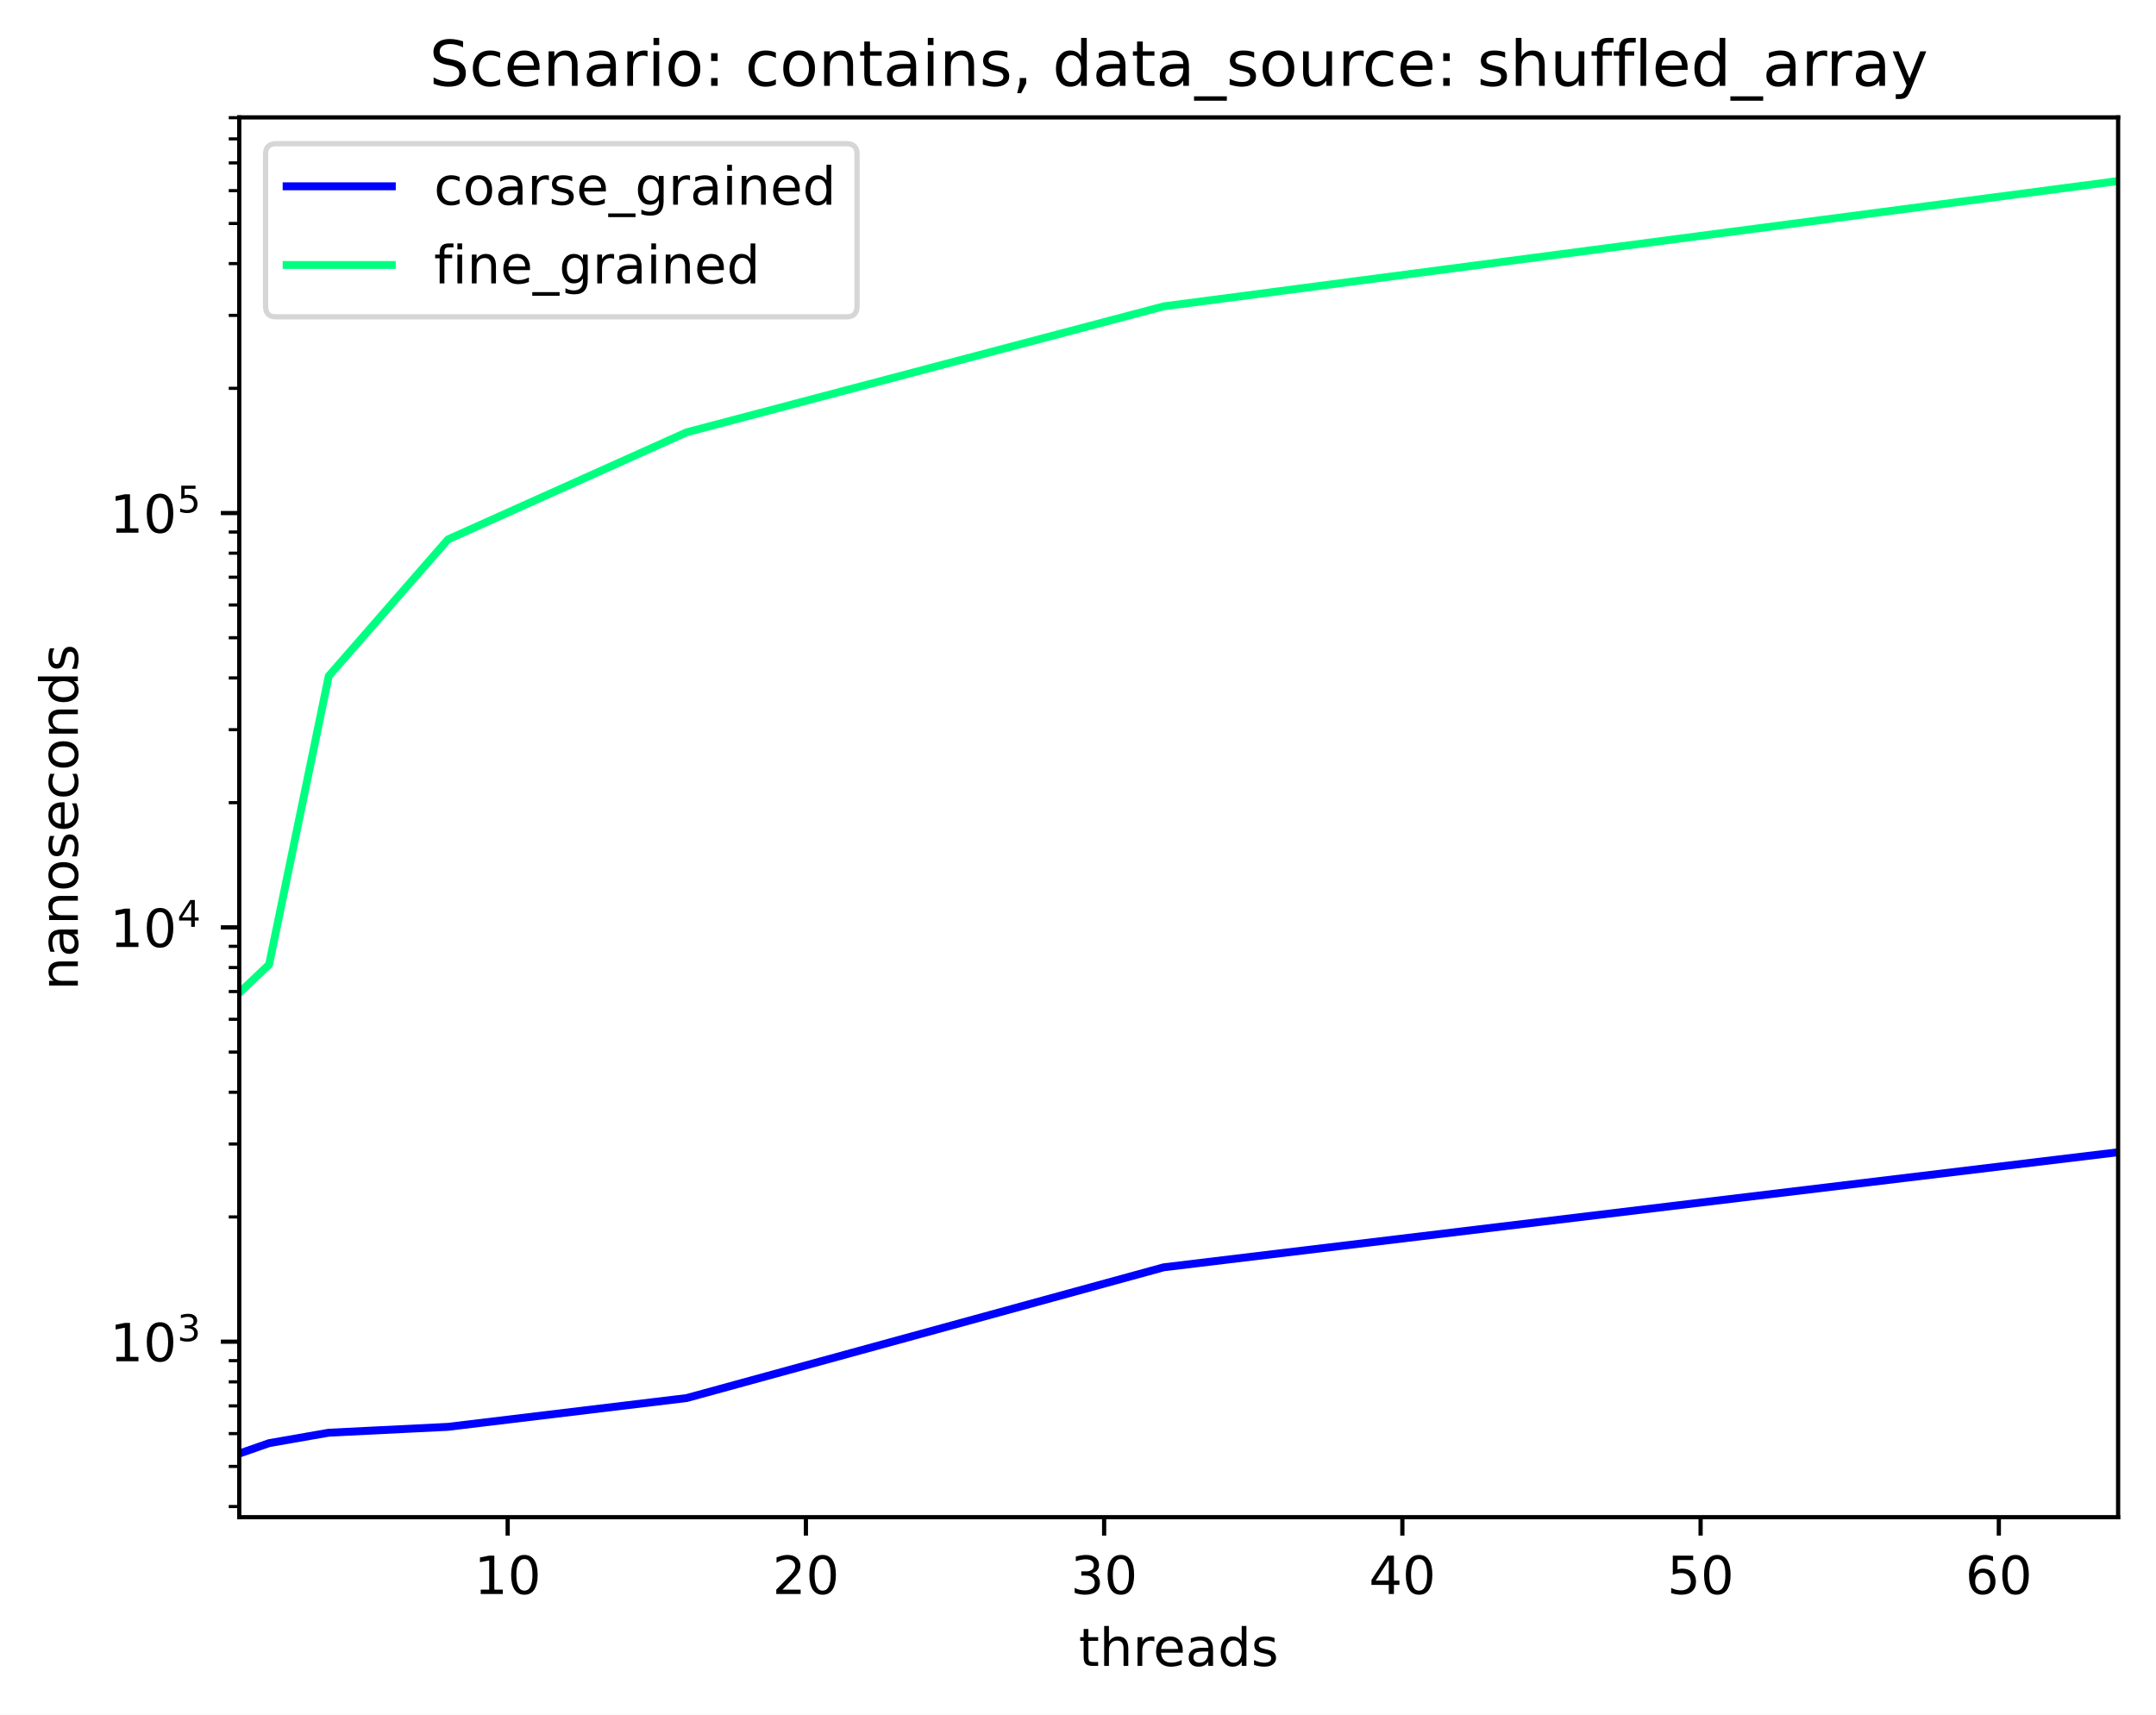
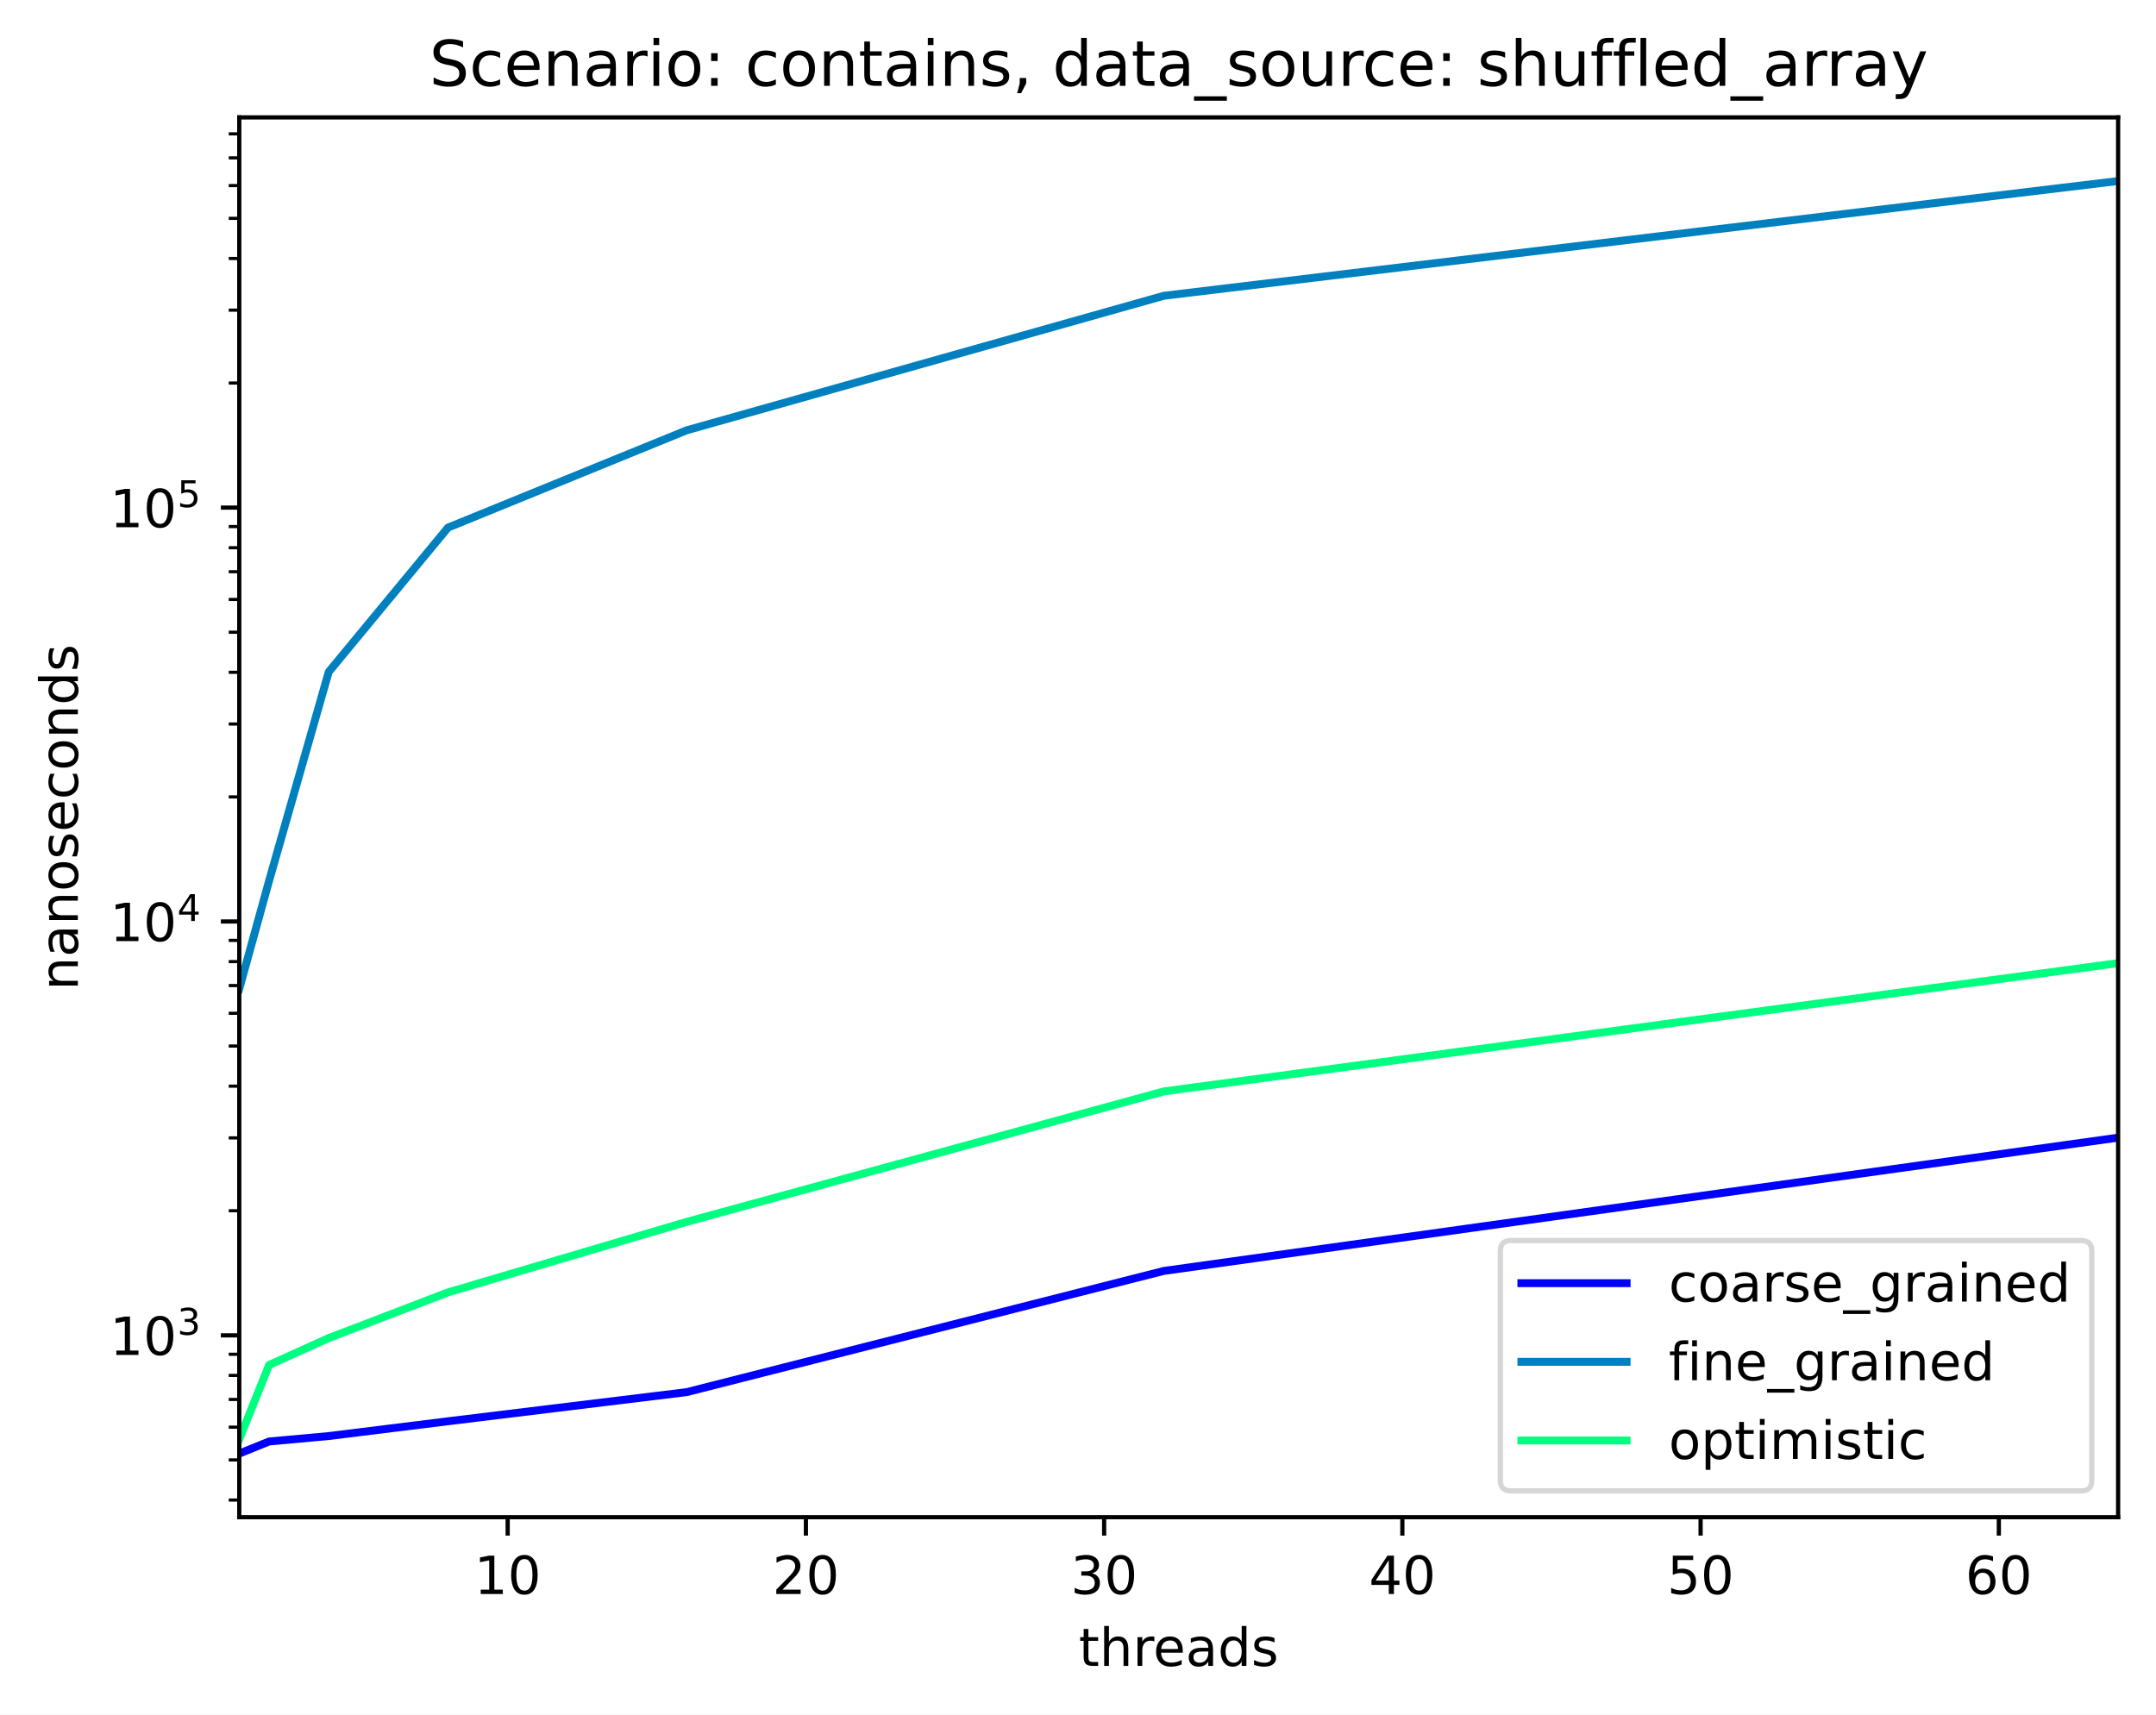
<svg xmlns="http://www.w3.org/2000/svg" xmlns:xlink="http://www.w3.org/1999/xlink" height="325.986pt" version="1.1" viewBox="0 0 409.798 325.986" width="409.798pt">
  <defs>
    <style type="text/css">
*{stroke-linecap:butt;stroke-linejoin:round;}
  </style>
  </defs>
  <g id="figure_1">
    <g id="patch_1">
      <path d="M 0 325.986  L 409.798 325.986  L 409.798 0  L 0 0  z " style="fill:#ffffff;" />
    </g>
    <g id="axes_1">
      <g id="patch_2">
        <path d="M 45.478 288.43  L 402.598 288.43  L 402.598 22.318  L 45.478 22.318  z " style="fill:#ffffff;" />
      </g>
      <g id="matplotlib.axis_1">
        <g id="xtick_1">
          <g id="line2d_1">
            <defs>
-               <path d="M 0 0  L 0 3.5  " id="m196f743e3c" style="stroke:#000000;stroke-width:0.8;" />
-             </defs>
-             <g>
-               <use style="stroke:#000000;stroke-width:0.8;" x="96.495" xlink:href="#m196f743e3c" y="288.43" />
+               <path d="M 0 0  L 0 3.5  " id="m1fbf4b486c" style="stroke:#000000;stroke-width:0.8;" />
+             </defs>
+             <g>
+               <use style="stroke:#000000;stroke-width:0.8;" x="96.495" xlink:href="#m1fbf4b486c" y="288.43" />
            </g>
          </g>
          <g id="text_1">
            <defs>
              <path d="M 12.406 8.297  L 28.516 8.297  L 28.516 63.922  L 10.984 60.406  L 10.984 69.391  L 28.422 72.906  L 38.281 72.906  L 38.281 8.297  L 54.391 8.297  L 54.391 0  L 12.406 0  z " id="DejaVuSans-49" />
              <path d="M 31.781 66.406  Q 24.172 66.406 20.328 58.906  Q 16.5 51.422 16.5 36.375  Q 16.5 21.391 20.328 13.891  Q 24.172 6.391 31.781 6.391  Q 39.453 6.391 43.281 13.891  Q 47.125 21.391 47.125 36.375  Q 47.125 51.422 43.281 58.906  Q 39.453 66.406 31.781 66.406  z M 31.781 74.219  Q 44.047 74.219 50.516 64.516  Q 56.984 54.828 56.984 36.375  Q 56.984 17.969 50.516 8.266  Q 44.047 -1.422 31.781 -1.422  Q 19.531 -1.422 13.062 8.266  Q 6.594 17.969 6.594 36.375  Q 6.594 54.828 13.062 64.516  Q 19.531 74.219 31.781 74.219  z " id="DejaVuSans-48" />
            </defs>
            <g transform="translate(90.13277 303.0286)scale(0.1 -0.1)">
              <use xlink:href="#DejaVuSans-49" />
              <use x="63.623" xlink:href="#DejaVuSans-48" />
            </g>
          </g>
        </g>
        <g id="xtick_2">
          <g id="line2d_2">
            <g>
-               <use style="stroke:#000000;stroke-width:0.8;" x="153.181" xlink:href="#m196f743e3c" y="288.43" />
+               <use style="stroke:#000000;stroke-width:0.8;" x="153.181" xlink:href="#m1fbf4b486c" y="288.43" />
            </g>
          </g>
          <g id="text_2">
            <defs>
              <path d="M 19.188 8.297  L 53.609 8.297  L 53.609 0  L 7.328 0  L 7.328 8.297  Q 12.938 14.109 22.625 23.891  Q 32.328 33.688 34.812 36.531  Q 39.547 41.844 41.422 45.531  Q 43.312 49.219 43.312 52.781  Q 43.312 58.594 39.234 62.25  Q 35.156 65.922 28.609 65.922  Q 23.969 65.922 18.812 64.312  Q 13.672 62.703 7.812 59.422  L 7.812 69.391  Q 13.766 71.781 18.938 73  Q 24.125 74.219 28.422 74.219  Q 39.75 74.219 46.484 68.547  Q 53.219 62.891 53.219 53.422  Q 53.219 48.922 51.531 44.891  Q 49.859 40.875 45.406 35.406  Q 44.188 33.984 37.641 27.219  Q 31.109 20.453 19.188 8.297  z " id="DejaVuSans-50" />
            </defs>
            <g transform="translate(146.8185 303.0286)scale(0.1 -0.1)">
              <use xlink:href="#DejaVuSans-50" />
              <use x="63.623" xlink:href="#DejaVuSans-48" />
            </g>
          </g>
        </g>
        <g id="xtick_3">
          <g id="line2d_3">
            <g>
-               <use style="stroke:#000000;stroke-width:0.8;" x="209.867" xlink:href="#m196f743e3c" y="288.43" />
+               <use style="stroke:#000000;stroke-width:0.8;" x="209.867" xlink:href="#m1fbf4b486c" y="288.43" />
            </g>
          </g>
          <g id="text_3">
            <defs>
              <path d="M 40.578 39.312  Q 47.656 37.797 51.625 33  Q 55.609 28.219 55.609 21.188  Q 55.609 10.406 48.188 4.484  Q 40.766 -1.422 27.094 -1.422  Q 22.516 -1.422 17.656 -0.516  Q 12.797 0.391 7.625 2.203  L 7.625 11.719  Q 11.719 9.328 16.594 8.109  Q 21.484 6.891 26.812 6.891  Q 36.078 6.891 40.938 10.547  Q 45.797 14.203 45.797 21.188  Q 45.797 27.641 41.281 31.266  Q 36.766 34.906 28.719 34.906  L 20.219 34.906  L 20.219 43.016  L 29.109 43.016  Q 36.375 43.016 40.234 45.922  Q 44.094 48.828 44.094 54.297  Q 44.094 59.906 40.109 62.906  Q 36.141 65.922 28.719 65.922  Q 24.656 65.922 20.016 65.031  Q 15.375 64.156 9.812 62.312  L 9.812 71.094  Q 15.438 72.656 20.344 73.438  Q 25.25 74.219 29.594 74.219  Q 40.828 74.219 47.359 69.109  Q 53.906 64.016 53.906 55.328  Q 53.906 49.266 50.438 45.094  Q 46.969 40.922 40.578 39.312  z " id="DejaVuSans-51" />
            </defs>
            <g transform="translate(203.5042 303.0286)scale(0.1 -0.1)">
              <use xlink:href="#DejaVuSans-51" />
              <use x="63.623" xlink:href="#DejaVuSans-48" />
            </g>
          </g>
        </g>
        <g id="xtick_4">
          <g id="line2d_4">
            <g>
-               <use style="stroke:#000000;stroke-width:0.8;" x="266.552" xlink:href="#m196f743e3c" y="288.43" />
+               <use style="stroke:#000000;stroke-width:0.8;" x="266.552" xlink:href="#m1fbf4b486c" y="288.43" />
            </g>
          </g>
          <g id="text_4">
            <defs>
              <path d="M 37.797 64.312  L 12.891 25.391  L 37.797 25.391  z M 35.203 72.906  L 47.609 72.906  L 47.609 25.391  L 58.016 25.391  L 58.016 17.188  L 47.609 17.188  L 47.609 0  L 37.797 0  L 37.797 17.188  L 4.891 17.188  L 4.891 26.703  z " id="DejaVuSans-52" />
            </defs>
            <g transform="translate(260.1899 303.0286)scale(0.1 -0.1)">
              <use xlink:href="#DejaVuSans-52" />
              <use x="63.623" xlink:href="#DejaVuSans-48" />
            </g>
          </g>
        </g>
        <g id="xtick_5">
          <g id="line2d_5">
            <g>
-               <use style="stroke:#000000;stroke-width:0.8;" x="323.238" xlink:href="#m196f743e3c" y="288.43" />
+               <use style="stroke:#000000;stroke-width:0.8;" x="323.238" xlink:href="#m1fbf4b486c" y="288.43" />
            </g>
          </g>
          <g id="text_5">
            <defs>
              <path d="M 10.797 72.906  L 49.516 72.906  L 49.516 64.594  L 19.828 64.594  L 19.828 46.734  Q 21.969 47.469 24.109 47.828  Q 26.266 48.188 28.422 48.188  Q 40.625 48.188 47.75 41.5  Q 54.891 34.812 54.891 23.391  Q 54.891 11.625 47.562 5.094  Q 40.234 -1.422 26.906 -1.422  Q 22.312 -1.422 17.547 -0.641  Q 12.797 0.141 7.719 1.703  L 7.719 11.625  Q 12.109 9.234 16.797 8.062  Q 21.484 6.891 26.703 6.891  Q 35.156 6.891 40.078 11.328  Q 45.016 15.766 45.016 23.391  Q 45.016 31 40.078 35.438  Q 35.156 39.891 26.703 39.891  Q 22.75 39.891 18.812 39.016  Q 14.891 38.141 10.797 36.281  z " id="DejaVuSans-53" />
            </defs>
            <g transform="translate(316.8756 303.0286)scale(0.1 -0.1)">
              <use xlink:href="#DejaVuSans-53" />
              <use x="63.623" xlink:href="#DejaVuSans-48" />
            </g>
          </g>
        </g>
        <g id="xtick_6">
          <g id="line2d_6">
            <g>
-               <use style="stroke:#000000;stroke-width:0.8;" x="379.924" xlink:href="#m196f743e3c" y="288.43" />
+               <use style="stroke:#000000;stroke-width:0.8;" x="379.924" xlink:href="#m1fbf4b486c" y="288.43" />
            </g>
          </g>
          <g id="text_6">
            <defs>
              <path d="M 33.016 40.375  Q 26.375 40.375 22.484 35.828  Q 18.609 31.297 18.609 23.391  Q 18.609 15.531 22.484 10.953  Q 26.375 6.391 33.016 6.391  Q 39.656 6.391 43.531 10.953  Q 47.406 15.531 47.406 23.391  Q 47.406 31.297 43.531 35.828  Q 39.656 40.375 33.016 40.375  z M 52.594 71.297  L 52.594 62.312  Q 48.875 64.062 45.094 64.984  Q 41.312 65.922 37.594 65.922  Q 27.828 65.922 22.672 59.328  Q 17.531 52.734 16.797 39.406  Q 19.672 43.656 24.016 45.922  Q 28.375 48.188 33.594 48.188  Q 44.578 48.188 50.953 41.516  Q 57.328 34.859 57.328 23.391  Q 57.328 12.156 50.688 5.359  Q 44.047 -1.422 33.016 -1.422  Q 20.359 -1.422 13.672 8.266  Q 6.984 17.969 6.984 36.375  Q 6.984 53.656 15.188 63.938  Q 23.391 74.219 37.203 74.219  Q 40.922 74.219 44.703 73.484  Q 48.484 72.75 52.594 71.297  z " id="DejaVuSans-54" />
            </defs>
            <g transform="translate(373.5613 303.0286)scale(0.1 -0.1)">
              <use xlink:href="#DejaVuSans-54" />
              <use x="63.623" xlink:href="#DejaVuSans-48" />
            </g>
          </g>
        </g>
        <g id="text_7">
          <defs>
            <path d="M 18.312 70.219  L 18.312 54.688  L 36.812 54.688  L 36.812 47.703  L 18.312 47.703  L 18.312 18.016  Q 18.312 11.328 20.141 9.422  Q 21.969 7.516 27.594 7.516  L 36.812 7.516  L 36.812 0  L 27.594 0  Q 17.188 0 13.234 3.875  Q 9.281 7.766 9.281 18.016  L 9.281 47.703  L 2.688 47.703  L 2.688 54.688  L 9.281 54.688  L 9.281 70.219  z " id="DejaVuSans-116" />
            <path d="M 54.891 33.016  L 54.891 0  L 45.906 0  L 45.906 32.719  Q 45.906 40.484 42.875 44.328  Q 39.844 48.188 33.797 48.188  Q 26.516 48.188 22.312 43.547  Q 18.109 38.922 18.109 30.906  L 18.109 0  L 9.078 0  L 9.078 75.984  L 18.109 75.984  L 18.109 46.188  Q 21.344 51.125 25.703 53.562  Q 30.078 56 35.797 56  Q 45.219 56 50.047 50.172  Q 54.891 44.344 54.891 33.016  z " id="DejaVuSans-104" />
            <path d="M 41.109 46.297  Q 39.594 47.172 37.812 47.578  Q 36.031 48 33.891 48  Q 26.266 48 22.188 43.047  Q 18.109 38.094 18.109 28.812  L 18.109 0  L 9.078 0  L 9.078 54.688  L 18.109 54.688  L 18.109 46.188  Q 20.953 51.172 25.484 53.578  Q 30.031 56 36.531 56  Q 37.453 56 38.578 55.875  Q 39.703 55.766 41.062 55.516  z " id="DejaVuSans-114" />
            <path d="M 56.203 29.594  L 56.203 25.203  L 14.891 25.203  Q 15.484 15.922 20.484 11.062  Q 25.484 6.203 34.422 6.203  Q 39.594 6.203 44.453 7.469  Q 49.312 8.734 54.109 11.281  L 54.109 2.781  Q 49.266 0.734 44.188 -0.344  Q 39.109 -1.422 33.891 -1.422  Q 20.797 -1.422 13.156 6.188  Q 5.516 13.812 5.516 26.812  Q 5.516 40.234 12.766 48.109  Q 20.016 56 32.328 56  Q 43.359 56 49.781 48.891  Q 56.203 41.797 56.203 29.594  z M 47.219 32.234  Q 47.125 39.594 43.094 43.984  Q 39.062 48.391 32.422 48.391  Q 24.906 48.391 20.391 44.141  Q 15.875 39.891 15.188 32.172  z " id="DejaVuSans-101" />
            <path d="M 34.281 27.484  Q 23.391 27.484 19.188 25  Q 14.984 22.516 14.984 16.5  Q 14.984 11.719 18.141 8.906  Q 21.297 6.109 26.703 6.109  Q 34.188 6.109 38.703 11.406  Q 43.219 16.703 43.219 25.484  L 43.219 27.484  z M 52.203 31.203  L 52.203 0  L 43.219 0  L 43.219 8.297  Q 40.141 3.328 35.547 0.953  Q 30.953 -1.422 24.312 -1.422  Q 15.922 -1.422 10.953 3.297  Q 6 8.016 6 15.922  Q 6 25.141 12.172 29.828  Q 18.359 34.516 30.609 34.516  L 43.219 34.516  L 43.219 35.406  Q 43.219 41.609 39.141 45  Q 35.062 48.391 27.688 48.391  Q 23 48.391 18.547 47.266  Q 14.109 46.141 10.016 43.891  L 10.016 52.203  Q 14.938 54.109 19.578 55.047  Q 24.219 56 28.609 56  Q 40.484 56 46.344 49.844  Q 52.203 43.703 52.203 31.203  z " id="DejaVuSans-97" />
            <path d="M 45.406 46.391  L 45.406 75.984  L 54.391 75.984  L 54.391 0  L 45.406 0  L 45.406 8.203  Q 42.578 3.328 38.25 0.953  Q 33.938 -1.422 27.875 -1.422  Q 17.969 -1.422 11.734 6.484  Q 5.516 14.406 5.516 27.297  Q 5.516 40.188 11.734 48.094  Q 17.969 56 27.875 56  Q 33.938 56 38.25 53.625  Q 42.578 51.266 45.406 46.391  z M 14.797 27.297  Q 14.797 17.391 18.875 11.75  Q 22.953 6.109 30.078 6.109  Q 37.203 6.109 41.297 11.75  Q 45.406 17.391 45.406 27.297  Q 45.406 37.203 41.297 42.844  Q 37.203 48.484 30.078 48.484  Q 22.953 48.484 18.875 42.844  Q 14.797 37.203 14.797 27.297  z " id="DejaVuSans-100" />
            <path d="M 44.281 53.078  L 44.281 44.578  Q 40.484 46.531 36.375 47.5  Q 32.281 48.484 27.875 48.484  Q 21.188 48.484 17.844 46.438  Q 14.5 44.391 14.5 40.281  Q 14.5 37.156 16.891 35.375  Q 19.281 33.594 26.516 31.984  L 29.594 31.297  Q 39.156 29.25 43.188 25.516  Q 47.219 21.781 47.219 15.094  Q 47.219 7.469 41.188 3.016  Q 35.156 -1.422 24.609 -1.422  Q 20.219 -1.422 15.453 -0.562  Q 10.688 0.297 5.422 2  L 5.422 11.281  Q 10.406 8.688 15.234 7.391  Q 20.062 6.109 24.812 6.109  Q 31.156 6.109 34.562 8.281  Q 37.984 10.453 37.984 14.406  Q 37.984 18.062 35.516 20.016  Q 33.062 21.969 24.703 23.781  L 21.578 24.516  Q 13.234 26.266 9.516 29.906  Q 5.812 33.547 5.812 39.891  Q 5.812 47.609 11.281 51.797  Q 16.75 56 26.812 56  Q 31.781 56 36.172 55.266  Q 40.578 54.547 44.281 53.078  z " id="DejaVuSans-115" />
          </defs>
          <g transform="translate(205.0467 316.7067)scale(0.1 -0.1)">
            <use xlink:href="#DejaVuSans-116" />
            <use x="39.209" xlink:href="#DejaVuSans-104" />
            <use x="102.588" xlink:href="#DejaVuSans-114" />
            <use x="141.451" xlink:href="#DejaVuSans-101" />
            <use x="202.975" xlink:href="#DejaVuSans-97" />
            <use x="264.254" xlink:href="#DejaVuSans-100" />
            <use x="327.73" xlink:href="#DejaVuSans-115" />
          </g>
        </g>
      </g>
      <g id="matplotlib.axis_2">
        <g id="ytick_1">
          <g id="line2d_7">
            <defs>
-               <path d="M 0 0  L -3.5 0  " id="m07e5b6b3a6" style="stroke:#000000;stroke-width:0.8;" />
-             </defs>
-             <g>
-               <use style="stroke:#000000;stroke-width:0.8;" x="45.478" xlink:href="#m07e5b6b3a6" y="255.065" />
+               <path d="M 0 0  L -3.5 0  " id="mf73cca07c3" style="stroke:#000000;stroke-width:0.8;" />
+             </defs>
+             <g>
+               <use style="stroke:#000000;stroke-width:0.8;" x="45.478" xlink:href="#mf73cca07c3" y="253.858" />
            </g>
          </g>
          <g id="text_8">
-             <g transform="translate(20.87813 258.8646)scale(0.1 -0.1)">
+             <g transform="translate(20.87813 257.6574)scale(0.1 -0.1)">
              <use transform="translate(0 0.765625)" xlink:href="#DejaVuSans-49" />
              <use transform="translate(63.62305 0.765625)" xlink:href="#DejaVuSans-48" />
              <use transform="translate(128.2031 39.04688)scale(0.7)" xlink:href="#DejaVuSans-51" />
            </g>
          </g>
        </g>
        <g id="ytick_2">
          <g id="line2d_8">
            <g>
-               <use style="stroke:#000000;stroke-width:0.8;" x="45.478" xlink:href="#m07e5b6b3a6" y="176.3" />
+               <use style="stroke:#000000;stroke-width:0.8;" x="45.478" xlink:href="#mf73cca07c3" y="175.18" />
            </g>
          </g>
          <g id="text_9">
-             <g transform="translate(20.87813 180.0992)scale(0.1 -0.1)">
+             <g transform="translate(20.87813 178.9793)scale(0.1 -0.1)">
              <use transform="translate(0 0.684375)" xlink:href="#DejaVuSans-49" />
              <use transform="translate(63.62305 0.684375)" xlink:href="#DejaVuSans-48" />
              <use transform="translate(128.2031 38.96563)scale(0.7)" xlink:href="#DejaVuSans-52" />
            </g>
          </g>
        </g>
        <g id="ytick_3">
          <g id="line2d_9">
            <g>
-               <use style="stroke:#000000;stroke-width:0.8;" x="45.478" xlink:href="#m07e5b6b3a6" y="97.535" />
+               <use style="stroke:#000000;stroke-width:0.8;" x="45.478" xlink:href="#mf73cca07c3" y="96.502" />
            </g>
          </g>
          <g id="text_10">
-             <g transform="translate(20.87813 101.3337)scale(0.1 -0.1)">
+             <g transform="translate(20.87813 100.3012)scale(0.1 -0.1)">
              <use transform="translate(0 0.684375)" xlink:href="#DejaVuSans-49" />
              <use transform="translate(63.62305 0.684375)" xlink:href="#DejaVuSans-48" />
              <use transform="translate(128.2031 38.96563)scale(0.7)" xlink:href="#DejaVuSans-53" />
            </g>
          </g>
        </g>
        <g id="ytick_4">
          <g id="line2d_10">
            <defs>
-               <path d="M 0 0  L -2 0  " id="m44be0df0e7" style="stroke:#000000;stroke-width:0.6;" />
-             </defs>
-             <g>
-               <use style="stroke:#000000;stroke-width:0.6;" x="45.478" xlink:href="#m44be0df0e7" y="286.409" />
+               <path d="M 0 0  L -2 0  " id="m41cde30b86" style="stroke:#000000;stroke-width:0.6;" />
+             </defs>
+             <g>
+               <use style="stroke:#000000;stroke-width:0.6;" x="45.478" xlink:href="#m41cde30b86" y="285.167" />
            </g>
          </g>
        </g>
        <g id="ytick_5">
          <g id="line2d_11">
            <g>
-               <use style="stroke:#000000;stroke-width:0.6;" x="45.478" xlink:href="#m44be0df0e7" y="278.776" />
+               <use style="stroke:#000000;stroke-width:0.6;" x="45.478" xlink:href="#m41cde30b86" y="277.543" />
            </g>
          </g>
        </g>
        <g id="ytick_6">
          <g id="line2d_12">
            <g>
-               <use style="stroke:#000000;stroke-width:0.6;" x="45.478" xlink:href="#m44be0df0e7" y="272.539" />
+               <use style="stroke:#000000;stroke-width:0.6;" x="45.478" xlink:href="#m41cde30b86" y="271.313" />
            </g>
          </g>
        </g>
        <g id="ytick_7">
          <g id="line2d_13">
            <g>
-               <use style="stroke:#000000;stroke-width:0.6;" x="45.478" xlink:href="#m44be0df0e7" y="267.266" />
+               <use style="stroke:#000000;stroke-width:0.6;" x="45.478" xlink:href="#m41cde30b86" y="266.046" />
            </g>
          </g>
        </g>
        <g id="ytick_8">
          <g id="line2d_14">
            <g>
-               <use style="stroke:#000000;stroke-width:0.6;" x="45.478" xlink:href="#m44be0df0e7" y="262.699" />
+               <use style="stroke:#000000;stroke-width:0.6;" x="45.478" xlink:href="#m41cde30b86" y="261.483" />
            </g>
          </g>
        </g>
        <g id="ytick_9">
          <g id="line2d_15">
            <g>
-               <use style="stroke:#000000;stroke-width:0.6;" x="45.478" xlink:href="#m44be0df0e7" y="258.67" />
+               <use style="stroke:#000000;stroke-width:0.6;" x="45.478" xlink:href="#m41cde30b86" y="257.458" />
            </g>
          </g>
        </g>
        <g id="ytick_10">
          <g id="line2d_16">
            <g>
-               <use style="stroke:#000000;stroke-width:0.6;" x="45.478" xlink:href="#m44be0df0e7" y="231.355" />
+               <use style="stroke:#000000;stroke-width:0.6;" x="45.478" xlink:href="#m41cde30b86" y="230.174" />
            </g>
          </g>
        </g>
        <g id="ytick_11">
          <g id="line2d_17">
            <g>
-               <use style="stroke:#000000;stroke-width:0.6;" x="45.478" xlink:href="#m44be0df0e7" y="217.485" />
+               <use style="stroke:#000000;stroke-width:0.6;" x="45.478" xlink:href="#m41cde30b86" y="216.319" />
            </g>
          </g>
        </g>
        <g id="ytick_12">
          <g id="line2d_18">
            <g>
-               <use style="stroke:#000000;stroke-width:0.6;" x="45.478" xlink:href="#m44be0df0e7" y="207.644" />
+               <use style="stroke:#000000;stroke-width:0.6;" x="45.478" xlink:href="#m41cde30b86" y="206.489" />
            </g>
          </g>
        </g>
        <g id="ytick_13">
          <g id="line2d_19">
            <g>
-               <use style="stroke:#000000;stroke-width:0.6;" x="45.478" xlink:href="#m44be0df0e7" y="200.011" />
+               <use style="stroke:#000000;stroke-width:0.6;" x="45.478" xlink:href="#m41cde30b86" y="198.865" />
            </g>
          </g>
        </g>
        <g id="ytick_14">
          <g id="line2d_20">
            <g>
-               <use style="stroke:#000000;stroke-width:0.6;" x="45.478" xlink:href="#m44be0df0e7" y="193.774" />
+               <use style="stroke:#000000;stroke-width:0.6;" x="45.478" xlink:href="#m41cde30b86" y="192.635" />
            </g>
          </g>
        </g>
        <g id="ytick_15">
          <g id="line2d_21">
            <g>
-               <use style="stroke:#000000;stroke-width:0.6;" x="45.478" xlink:href="#m44be0df0e7" y="188.501" />
+               <use style="stroke:#000000;stroke-width:0.6;" x="45.478" xlink:href="#m41cde30b86" y="187.367" />
            </g>
          </g>
        </g>
        <g id="ytick_16">
          <g id="line2d_22">
            <g>
-               <use style="stroke:#000000;stroke-width:0.6;" x="45.478" xlink:href="#m44be0df0e7" y="183.933" />
+               <use style="stroke:#000000;stroke-width:0.6;" x="45.478" xlink:href="#m41cde30b86" y="182.805" />
            </g>
          </g>
        </g>
        <g id="ytick_17">
          <g id="line2d_23">
            <g>
-               <use style="stroke:#000000;stroke-width:0.6;" x="45.478" xlink:href="#m44be0df0e7" y="179.904" />
+               <use style="stroke:#000000;stroke-width:0.6;" x="45.478" xlink:href="#m41cde30b86" y="178.78" />
            </g>
          </g>
        </g>
        <g id="ytick_18">
          <g id="line2d_24">
            <g>
-               <use style="stroke:#000000;stroke-width:0.6;" x="45.478" xlink:href="#m44be0df0e7" y="152.589" />
+               <use style="stroke:#000000;stroke-width:0.6;" x="45.478" xlink:href="#m41cde30b86" y="151.496" />
            </g>
          </g>
        </g>
        <g id="ytick_19">
          <g id="line2d_25">
            <g>
-               <use style="stroke:#000000;stroke-width:0.6;" x="45.478" xlink:href="#m44be0df0e7" y="138.719" />
+               <use style="stroke:#000000;stroke-width:0.6;" x="45.478" xlink:href="#m41cde30b86" y="137.641" />
            </g>
          </g>
        </g>
        <g id="ytick_20">
          <g id="line2d_26">
            <g>
-               <use style="stroke:#000000;stroke-width:0.6;" x="45.478" xlink:href="#m44be0df0e7" y="128.878" />
+               <use style="stroke:#000000;stroke-width:0.6;" x="45.478" xlink:href="#m41cde30b86" y="127.811" />
            </g>
          </g>
        </g>
        <g id="ytick_21">
          <g id="line2d_27">
            <g>
-               <use style="stroke:#000000;stroke-width:0.6;" x="45.478" xlink:href="#m44be0df0e7" y="121.245" />
+               <use style="stroke:#000000;stroke-width:0.6;" x="45.478" xlink:href="#m41cde30b86" y="120.186" />
            </g>
          </g>
        </g>
        <g id="ytick_22">
          <g id="line2d_28">
            <g>
-               <use style="stroke:#000000;stroke-width:0.6;" x="45.478" xlink:href="#m44be0df0e7" y="115.009" />
+               <use style="stroke:#000000;stroke-width:0.6;" x="45.478" xlink:href="#m41cde30b86" y="113.957" />
            </g>
          </g>
        </g>
        <g id="ytick_23">
          <g id="line2d_29">
            <g>
-               <use style="stroke:#000000;stroke-width:0.6;" x="45.478" xlink:href="#m44be0df0e7" y="109.735" />
+               <use style="stroke:#000000;stroke-width:0.6;" x="45.478" xlink:href="#m41cde30b86" y="108.689" />
            </g>
          </g>
        </g>
        <g id="ytick_24">
          <g id="line2d_30">
            <g>
-               <use style="stroke:#000000;stroke-width:0.6;" x="45.478" xlink:href="#m44be0df0e7" y="105.168" />
+               <use style="stroke:#000000;stroke-width:0.6;" x="45.478" xlink:href="#m41cde30b86" y="104.127" />
            </g>
          </g>
        </g>
        <g id="ytick_25">
          <g id="line2d_31">
            <g>
-               <use style="stroke:#000000;stroke-width:0.6;" x="45.478" xlink:href="#m44be0df0e7" y="101.139" />
+               <use style="stroke:#000000;stroke-width:0.6;" x="45.478" xlink:href="#m41cde30b86" y="100.102" />
            </g>
          </g>
        </g>
        <g id="ytick_26">
          <g id="line2d_32">
            <g>
-               <use style="stroke:#000000;stroke-width:0.6;" x="45.478" xlink:href="#m44be0df0e7" y="73.824" />
+               <use style="stroke:#000000;stroke-width:0.6;" x="45.478" xlink:href="#m41cde30b86" y="72.818" />
            </g>
          </g>
        </g>
        <g id="ytick_27">
          <g id="line2d_33">
            <g>
-               <use style="stroke:#000000;stroke-width:0.6;" x="45.478" xlink:href="#m44be0df0e7" y="59.954" />
+               <use style="stroke:#000000;stroke-width:0.6;" x="45.478" xlink:href="#m41cde30b86" y="58.963" />
            </g>
          </g>
        </g>
        <g id="ytick_28">
          <g id="line2d_34">
            <g>
-               <use style="stroke:#000000;stroke-width:0.6;" x="45.478" xlink:href="#m44be0df0e7" y="50.113" />
+               <use style="stroke:#000000;stroke-width:0.6;" x="45.478" xlink:href="#m41cde30b86" y="49.133" />
            </g>
          </g>
        </g>
        <g id="ytick_29">
          <g id="line2d_35">
            <g>
-               <use style="stroke:#000000;stroke-width:0.6;" x="45.478" xlink:href="#m44be0df0e7" y="42.48" />
+               <use style="stroke:#000000;stroke-width:0.6;" x="45.478" xlink:href="#m41cde30b86" y="41.508" />
            </g>
          </g>
        </g>
        <g id="ytick_30">
          <g id="line2d_36">
            <g>
-               <use style="stroke:#000000;stroke-width:0.6;" x="45.478" xlink:href="#m44be0df0e7" y="36.243" />
+               <use style="stroke:#000000;stroke-width:0.6;" x="45.478" xlink:href="#m41cde30b86" y="35.279" />
            </g>
          </g>
        </g>
        <g id="ytick_31">
          <g id="line2d_37">
            <g>
-               <use style="stroke:#000000;stroke-width:0.6;" x="45.478" xlink:href="#m44be0df0e7" y="30.97" />
+               <use style="stroke:#000000;stroke-width:0.6;" x="45.478" xlink:href="#m41cde30b86" y="30.011" />
            </g>
          </g>
        </g>
        <g id="ytick_32">
          <g id="line2d_38">
            <g>
-               <use style="stroke:#000000;stroke-width:0.6;" x="45.478" xlink:href="#m44be0df0e7" y="26.402" />
-             </g>
-           </g>
-         </g>
-         <g id="ytick_33">
-           <g id="line2d_39">
-             <g>
-               <use style="stroke:#000000;stroke-width:0.6;" x="45.478" xlink:href="#m44be0df0e7" y="22.373" />
+               <use style="stroke:#000000;stroke-width:0.6;" x="45.478" xlink:href="#m41cde30b86" y="25.449" />
            </g>
          </g>
        </g>
        <g id="text_11">
          <defs>
            <path d="M 54.891 33.016  L 54.891 0  L 45.906 0  L 45.906 32.719  Q 45.906 40.484 42.875 44.328  Q 39.844 48.188 33.797 48.188  Q 26.516 48.188 22.312 43.547  Q 18.109 38.922 18.109 30.906  L 18.109 0  L 9.078 0  L 9.078 54.688  L 18.109 54.688  L 18.109 46.188  Q 21.344 51.125 25.703 53.562  Q 30.078 56 35.797 56  Q 45.219 56 50.047 50.172  Q 54.891 44.344 54.891 33.016  z " id="DejaVuSans-110" />
            <path d="M 30.609 48.391  Q 23.391 48.391 19.188 42.75  Q 14.984 37.109 14.984 27.297  Q 14.984 17.484 19.156 11.844  Q 23.344 6.203 30.609 6.203  Q 37.797 6.203 41.984 11.859  Q 46.188 17.531 46.188 27.297  Q 46.188 37.016 41.984 42.703  Q 37.797 48.391 30.609 48.391  z M 30.609 56  Q 42.328 56 49.016 48.375  Q 55.719 40.766 55.719 27.297  Q 55.719 13.875 49.016 6.219  Q 42.328 -1.422 30.609 -1.422  Q 18.844 -1.422 12.172 6.219  Q 5.516 13.875 5.516 27.297  Q 5.516 40.766 12.172 48.375  Q 18.844 56 30.609 56  z " id="DejaVuSans-111" />
            <path d="M 48.781 52.594  L 48.781 44.188  Q 44.969 46.297 41.141 47.344  Q 37.312 48.391 33.406 48.391  Q 24.656 48.391 19.812 42.844  Q 14.984 37.312 14.984 27.297  Q 14.984 17.281 19.812 11.734  Q 24.656 6.203 33.406 6.203  Q 37.312 6.203 41.141 7.25  Q 44.969 8.297 48.781 10.406  L 48.781 2.094  Q 45.016 0.344 40.984 -0.531  Q 36.969 -1.422 32.422 -1.422  Q 20.062 -1.422 12.781 6.344  Q 5.516 14.109 5.516 27.297  Q 5.516 40.672 12.859 48.328  Q 20.219 56 33.016 56  Q 37.156 56 41.109 55.141  Q 45.062 54.297 48.781 52.594  z " id="DejaVuSans-99" />
          </defs>
          <g transform="translate(14.79844 188.2726)rotate(-90)scale(0.1 -0.1)">
            <use xlink:href="#DejaVuSans-110" />
            <use x="63.379" xlink:href="#DejaVuSans-97" />
            <use x="124.658" xlink:href="#DejaVuSans-110" />
            <use x="188.037" xlink:href="#DejaVuSans-111" />
            <use x="249.219" xlink:href="#DejaVuSans-115" />
            <use x="301.318" xlink:href="#DejaVuSans-101" />
            <use x="362.842" xlink:href="#DejaVuSans-99" />
            <use x="417.822" xlink:href="#DejaVuSans-111" />
            <use x="479.004" xlink:href="#DejaVuSans-110" />
            <use x="542.383" xlink:href="#DejaVuSans-100" />
            <use x="605.859" xlink:href="#DejaVuSans-115" />
          </g>
        </g>
      </g>
+       <g id="line2d_39">
+         <path clip-path="url(#p249d636f4c)" d="M 45.478 276.334  L 51.147 274.038  L 62.484 273.006  L 85.158 270.192  L 130.507 264.658  L 221.204 241.613  L 402.598 216.274  " style="fill:none;stroke:#0000ff;stroke-linecap:square;stroke-width:1.5;" />
+       </g>
      <g id="line2d_40">
-         <path clip-path="url(#p6d70637527)" d="M 45.478 276.334  L 51.147 274.354  L 62.484 272.369  L 85.158 271.253  L 130.507 265.784  L 221.204 240.923  L 402.598 219.048  " style="fill:none;stroke:#0000ff;stroke-linecap:square;stroke-width:1.5;" />
+         <path clip-path="url(#p249d636f4c)" d="M 45.478 187.978  L 51.147 167.438  L 62.484 127.731  L 85.158 100.299  L 130.507 81.808  L 221.204 56.23  L 402.598 34.414  " style="fill:none;stroke:#0080bf;stroke-linecap:square;stroke-width:1.5;" />
      </g>
      <g id="line2d_41">
-         <path clip-path="url(#p6d70637527)" d="M 45.478 188.756  L 51.147 183.378  L 62.484 128.527  L 85.158 102.547  L 130.507 82.189  L 221.204 58.239  L 402.598 34.414  " style="fill:none;stroke:#00ff80;stroke-linecap:square;stroke-width:1.5;" />
+         <path clip-path="url(#p249d636f4c)" d="M 45.478 273.609  L 51.147 259.492  L 62.484 254.375  L 85.158 245.691  L 130.507 232.288  L 221.204 207.486  L 402.598 183.101  " style="fill:none;stroke:#00ff80;stroke-linecap:square;stroke-width:1.5;" />
      </g>
      <g id="patch_3">
        <path d="M 45.478 288.43  L 45.478 22.318  " style="fill:none;stroke:#000000;stroke-linecap:square;stroke-linejoin:miter;stroke-width:0.8;" />
      </g>
      <g id="patch_4">
        <path d="M 402.598 288.43  L 402.598 22.318  " style="fill:none;stroke:#000000;stroke-linecap:square;stroke-linejoin:miter;stroke-width:0.8;" />
      </g>
      <g id="patch_5">
        <path d="M 45.478 288.43  L 402.598 288.43  " style="fill:none;stroke:#000000;stroke-linecap:square;stroke-linejoin:miter;stroke-width:0.8;" />
      </g>
      <g id="patch_6">
        <path d="M 45.478 22.318  L 402.598 22.318  " style="fill:none;stroke:#000000;stroke-linecap:square;stroke-linejoin:miter;stroke-width:0.8;" />
      </g>
      <g id="text_12">
        <defs>
          <path d="M 53.516 70.516  L 53.516 60.891  Q 47.906 63.578 42.922 64.891  Q 37.938 66.219 33.297 66.219  Q 25.25 66.219 20.875 63.094  Q 16.5 59.969 16.5 54.203  Q 16.5 49.359 19.406 46.891  Q 22.312 44.438 30.422 42.922  L 36.375 41.703  Q 47.406 39.594 52.656 34.297  Q 57.906 29 57.906 20.125  Q 57.906 9.516 50.797 4.047  Q 43.703 -1.422 29.984 -1.422  Q 24.812 -1.422 18.969 -0.25  Q 13.141 0.922 6.891 3.219  L 6.891 13.375  Q 12.891 10.016 18.656 8.297  Q 24.422 6.594 29.984 6.594  Q 38.422 6.594 43.016 9.906  Q 47.609 13.234 47.609 19.391  Q 47.609 24.75 44.312 27.781  Q 41.016 30.812 33.5 32.328  L 27.484 33.5  Q 16.453 35.688 11.516 40.375  Q 6.594 45.062 6.594 53.422  Q 6.594 63.094 13.406 68.656  Q 20.219 74.219 32.172 74.219  Q 37.312 74.219 42.625 73.281  Q 47.953 72.359 53.516 70.516  z " id="DejaVuSans-83" />
          <path d="M 9.422 54.688  L 18.406 54.688  L 18.406 0  L 9.422 0  z M 9.422 75.984  L 18.406 75.984  L 18.406 64.594  L 9.422 64.594  z " id="DejaVuSans-105" />
          <path d="M 11.719 12.406  L 22.016 12.406  L 22.016 0  L 11.719 0  z M 11.719 51.703  L 22.016 51.703  L 22.016 39.312  L 11.719 39.312  z " id="DejaVuSans-58" />
          <path id="DejaVuSans-32" />
          <path d="M 11.719 12.406  L 22.016 12.406  L 22.016 4  L 14.016 -11.625  L 7.719 -11.625  L 11.719 4  z " id="DejaVuSans-44" />
          <path d="M 50.984 -16.609  L 50.984 -23.578  L -0.984 -23.578  L -0.984 -16.609  z " id="DejaVuSans-95" />
          <path d="M 8.5 21.578  L 8.5 54.688  L 17.484 54.688  L 17.484 21.922  Q 17.484 14.156 20.5 10.266  Q 23.531 6.391 29.594 6.391  Q 36.859 6.391 41.078 11.031  Q 45.312 15.672 45.312 23.688  L 45.312 54.688  L 54.297 54.688  L 54.297 0  L 45.312 0  L 45.312 8.406  Q 42.047 3.422 37.719 1  Q 33.406 -1.422 27.688 -1.422  Q 18.266 -1.422 13.375 4.438  Q 8.5 10.297 8.5 21.578  z M 31.109 56  z " id="DejaVuSans-117" />
          <path d="M 37.109 75.984  L 37.109 68.5  L 28.516 68.5  Q 23.688 68.5 21.797 66.547  Q 19.922 64.594 19.922 59.516  L 19.922 54.688  L 34.719 54.688  L 34.719 47.703  L 19.922 47.703  L 19.922 0  L 10.891 0  L 10.891 47.703  L 2.297 47.703  L 2.297 54.688  L 10.891 54.688  L 10.891 58.5  Q 10.891 67.625 15.141 71.797  Q 19.391 75.984 28.609 75.984  z " id="DejaVuSans-102" />
          <path d="M 9.422 75.984  L 18.406 75.984  L 18.406 0  L 9.422 0  z " id="DejaVuSans-108" />
          <path d="M 32.172 -5.078  Q 28.375 -14.844 24.75 -17.812  Q 21.141 -20.797 15.094 -20.797  L 7.906 -20.797  L 7.906 -13.281  L 13.188 -13.281  Q 16.891 -13.281 18.938 -11.516  Q 21 -9.766 23.484 -3.219  L 25.094 0.875  L 2.984 54.688  L 12.5 54.688  L 29.594 11.922  L 46.688 54.688  L 56.203 54.688  z " id="DejaVuSans-121" />
        </defs>
        <g transform="translate(81.59437 16.31812)scale(0.12 -0.12)">
          <use xlink:href="#DejaVuSans-83" />
          <use x="63.477" xlink:href="#DejaVuSans-99" />
          <use x="118.457" xlink:href="#DejaVuSans-101" />
          <use x="179.98" xlink:href="#DejaVuSans-110" />
          <use x="243.359" xlink:href="#DejaVuSans-97" />
          <use x="304.639" xlink:href="#DejaVuSans-114" />
          <use x="345.752" xlink:href="#DejaVuSans-105" />
          <use x="373.535" xlink:href="#DejaVuSans-111" />
          <use x="434.717" xlink:href="#DejaVuSans-58" />
          <use x="468.408" xlink:href="#DejaVuSans-32" />
          <use x="500.195" xlink:href="#DejaVuSans-99" />
          <use x="555.176" xlink:href="#DejaVuSans-111" />
          <use x="616.357" xlink:href="#DejaVuSans-110" />
          <use x="679.736" xlink:href="#DejaVuSans-116" />
          <use x="718.945" xlink:href="#DejaVuSans-97" />
          <use x="780.225" xlink:href="#DejaVuSans-105" />
          <use x="808.008" xlink:href="#DejaVuSans-110" />
          <use x="871.387" xlink:href="#DejaVuSans-115" />
          <use x="923.486" xlink:href="#DejaVuSans-44" />
          <use x="955.273" xlink:href="#DejaVuSans-32" />
          <use x="987.061" xlink:href="#DejaVuSans-100" />
          <use x="1050.537" xlink:href="#DejaVuSans-97" />
          <use x="1111.816" xlink:href="#DejaVuSans-116" />
          <use x="1151.025" xlink:href="#DejaVuSans-97" />
          <use x="1212.305" xlink:href="#DejaVuSans-95" />
          <use x="1262.305" xlink:href="#DejaVuSans-115" />
          <use x="1314.404" xlink:href="#DejaVuSans-111" />
          <use x="1375.586" xlink:href="#DejaVuSans-117" />
          <use x="1438.965" xlink:href="#DejaVuSans-114" />
          <use x="1477.828" xlink:href="#DejaVuSans-99" />
          <use x="1532.809" xlink:href="#DejaVuSans-101" />
          <use x="1594.332" xlink:href="#DejaVuSans-58" />
          <use x="1628.023" xlink:href="#DejaVuSans-32" />
          <use x="1659.811" xlink:href="#DejaVuSans-115" />
          <use x="1711.91" xlink:href="#DejaVuSans-104" />
          <use x="1775.289" xlink:href="#DejaVuSans-117" />
          <use x="1838.668" xlink:href="#DejaVuSans-102" />
          <use x="1873.873" xlink:href="#DejaVuSans-102" />
          <use x="1909.078" xlink:href="#DejaVuSans-108" />
          <use x="1936.861" xlink:href="#DejaVuSans-101" />
          <use x="1998.385" xlink:href="#DejaVuSans-100" />
          <use x="2061.861" xlink:href="#DejaVuSans-95" />
          <use x="2111.861" xlink:href="#DejaVuSans-97" />
          <use x="2173.141" xlink:href="#DejaVuSans-114" />
          <use x="2212.504" xlink:href="#DejaVuSans-114" />
          <use x="2253.617" xlink:href="#DejaVuSans-97" />
          <use x="2314.896" xlink:href="#DejaVuSans-121" />
        </g>
      </g>
      <g id="legend_1">
        <g id="patch_7">
-           <path d="M 52.478 60.231  L 160.902 60.231  Q 162.902 60.231 162.902 58.231  L 162.902 29.318  Q 162.902 27.318 160.902 27.318  L 52.478 27.318  Q 50.478 27.318 50.478 29.318  L 50.478 58.231  Q 50.478 60.231 52.478 60.231  z " style="fill:#ffffff;opacity:0.8;stroke:#cccccc;stroke-linejoin:miter;" />
+           <path d="M 287.175 283.43  L 395.598 283.43  Q 397.598 283.43 397.598 281.43  L 397.598 237.839  Q 397.598 235.839 395.598 235.839  L 287.175 235.839  Q 285.175 235.839 285.175 237.839  L 285.175 281.43  Q 285.175 283.43 287.175 283.43  z " style="fill:#ffffff;opacity:0.8;stroke:#cccccc;stroke-linejoin:miter;" />
        </g>
        <g id="line2d_42">
-           <path d="M 54.478 35.417  L 74.478 35.417  " style="fill:none;stroke:#0000ff;stroke-linecap:square;stroke-width:1.5;" />
+           <path d="M 289.175 243.938  L 309.175 243.938  " style="fill:none;stroke:#0000ff;stroke-linecap:square;stroke-width:1.5;" />
        </g>
        <g id="line2d_43" />
        <g id="text_13">
          <defs>
            <path d="M 45.406 27.984  Q 45.406 37.75 41.375 43.109  Q 37.359 48.484 30.078 48.484  Q 22.859 48.484 18.828 43.109  Q 14.797 37.75 14.797 27.984  Q 14.797 18.266 18.828 12.891  Q 22.859 7.516 30.078 7.516  Q 37.359 7.516 41.375 12.891  Q 45.406 18.266 45.406 27.984  z M 54.391 6.781  Q 54.391 -7.172 48.188 -13.984  Q 42 -20.797 29.203 -20.797  Q 24.469 -20.797 20.266 -20.094  Q 16.062 -19.391 12.109 -17.922  L 12.109 -9.188  Q 16.062 -11.328 19.922 -12.344  Q 23.781 -13.375 27.781 -13.375  Q 36.625 -13.375 41.016 -8.766  Q 45.406 -4.156 45.406 5.172  L 45.406 9.625  Q 42.625 4.781 38.281 2.391  Q 33.938 0 27.875 0  Q 17.828 0 11.672 7.656  Q 5.516 15.328 5.516 27.984  Q 5.516 40.672 11.672 48.328  Q 17.828 56 27.875 56  Q 33.938 56 38.281 53.609  Q 42.625 51.219 45.406 46.391  L 45.406 54.688  L 54.391 54.688  z " id="DejaVuSans-103" />
          </defs>
-           <g transform="translate(82.47813 38.91656)scale(0.1 -0.1)">
+           <g transform="translate(317.1747 247.4379)scale(0.1 -0.1)">
            <use xlink:href="#DejaVuSans-99" />
            <use x="54.98" xlink:href="#DejaVuSans-111" />
            <use x="116.162" xlink:href="#DejaVuSans-97" />
            <use x="177.441" xlink:href="#DejaVuSans-114" />
            <use x="218.555" xlink:href="#DejaVuSans-115" />
            <use x="270.654" xlink:href="#DejaVuSans-101" />
            <use x="332.178" xlink:href="#DejaVuSans-95" />
            <use x="382.178" xlink:href="#DejaVuSans-103" />
            <use x="445.654" xlink:href="#DejaVuSans-114" />
            <use x="486.768" xlink:href="#DejaVuSans-97" />
            <use x="548.047" xlink:href="#DejaVuSans-105" />
            <use x="575.83" xlink:href="#DejaVuSans-110" />
            <use x="639.209" xlink:href="#DejaVuSans-101" />
            <use x="700.732" xlink:href="#DejaVuSans-100" />
          </g>
        </g>
        <g id="line2d_44">
-           <path d="M 54.478 50.373  L 74.478 50.373  " style="fill:none;stroke:#00ff80;stroke-linecap:square;stroke-width:1.5;" />
+           <path d="M 289.175 258.894  L 309.175 258.894  " style="fill:none;stroke:#0080bf;stroke-linecap:square;stroke-width:1.5;" />
        </g>
        <g id="line2d_45" />
        <g id="text_14">
-           <g transform="translate(82.47813 53.87281)scale(0.1 -0.1)">
+           <g transform="translate(317.1747 262.3942)scale(0.1 -0.1)">
            <use xlink:href="#DejaVuSans-102" />
            <use x="35.205" xlink:href="#DejaVuSans-105" />
            <use x="62.988" xlink:href="#DejaVuSans-110" />
            <use x="126.367" xlink:href="#DejaVuSans-101" />
            <use x="187.891" xlink:href="#DejaVuSans-95" />
            <use x="237.891" xlink:href="#DejaVuSans-103" />
            <use x="301.367" xlink:href="#DejaVuSans-114" />
            <use x="342.48" xlink:href="#DejaVuSans-97" />
            <use x="403.76" xlink:href="#DejaVuSans-105" />
            <use x="431.543" xlink:href="#DejaVuSans-110" />
            <use x="494.922" xlink:href="#DejaVuSans-101" />
            <use x="556.445" xlink:href="#DejaVuSans-100" />
          </g>
        </g>
+         <g id="line2d_46">
+           <path d="M 289.175 273.85  L 309.175 273.85  " style="fill:none;stroke:#00ff80;stroke-linecap:square;stroke-width:1.5;" />
+         </g>
+         <g id="line2d_47" />
+         <g id="text_15">
+           <defs>
+             <path d="M 18.109 8.203  L 18.109 -20.797  L 9.078 -20.797  L 9.078 54.688  L 18.109 54.688  L 18.109 46.391  Q 20.953 51.266 25.266 53.625  Q 29.594 56 35.594 56  Q 45.562 56 51.781 48.094  Q 58.016 40.188 58.016 27.297  Q 58.016 14.406 51.781 6.484  Q 45.562 -1.422 35.594 -1.422  Q 29.594 -1.422 25.266 0.953  Q 20.953 3.328 18.109 8.203  z M 48.688 27.297  Q 48.688 37.203 44.609 42.844  Q 40.531 48.484 33.406 48.484  Q 26.266 48.484 22.188 42.844  Q 18.109 37.203 18.109 27.297  Q 18.109 17.391 22.188 11.75  Q 26.266 6.109 33.406 6.109  Q 40.531 6.109 44.609 11.75  Q 48.688 17.391 48.688 27.297  z " id="DejaVuSans-112" />
+             <path d="M 52 44.188  Q 55.375 50.25 60.062 53.125  Q 64.75 56 71.094 56  Q 79.641 56 84.281 50.016  Q 88.922 44.047 88.922 33.016  L 88.922 0  L 79.891 0  L 79.891 32.719  Q 79.891 40.578 77.094 44.375  Q 74.312 48.188 68.609 48.188  Q 61.625 48.188 57.562 43.547  Q 53.516 38.922 53.516 30.906  L 53.516 0  L 44.484 0  L 44.484 32.719  Q 44.484 40.625 41.703 44.406  Q 38.922 48.188 33.109 48.188  Q 26.219 48.188 22.156 43.531  Q 18.109 38.875 18.109 30.906  L 18.109 0  L 9.078 0  L 9.078 54.688  L 18.109 54.688  L 18.109 46.188  Q 21.188 51.219 25.484 53.609  Q 29.781 56 35.688 56  Q 41.656 56 45.828 52.969  Q 50 49.953 52 44.188  z " id="DejaVuSans-109" />
+           </defs>
+           <g transform="translate(317.1747 277.3504)scale(0.1 -0.1)">
+             <use xlink:href="#DejaVuSans-111" />
+             <use x="61.182" xlink:href="#DejaVuSans-112" />
+             <use x="124.658" xlink:href="#DejaVuSans-116" />
+             <use x="163.867" xlink:href="#DejaVuSans-105" />
+             <use x="191.65" xlink:href="#DejaVuSans-109" />
+             <use x="289.062" xlink:href="#DejaVuSans-105" />
+             <use x="316.846" xlink:href="#DejaVuSans-115" />
+             <use x="368.945" xlink:href="#DejaVuSans-116" />
+             <use x="408.154" xlink:href="#DejaVuSans-105" />
+             <use x="435.938" xlink:href="#DejaVuSans-99" />
+           </g>
+         </g>
      </g>
    </g>
  </g>
  <defs>
-     <clipPath id="p6d70637527">
+     <clipPath id="p249d636f4c">
      <rect height="266.112" width="357.12" x="45.478" y="22.318" />
    </clipPath>
  </defs>
</svg>
